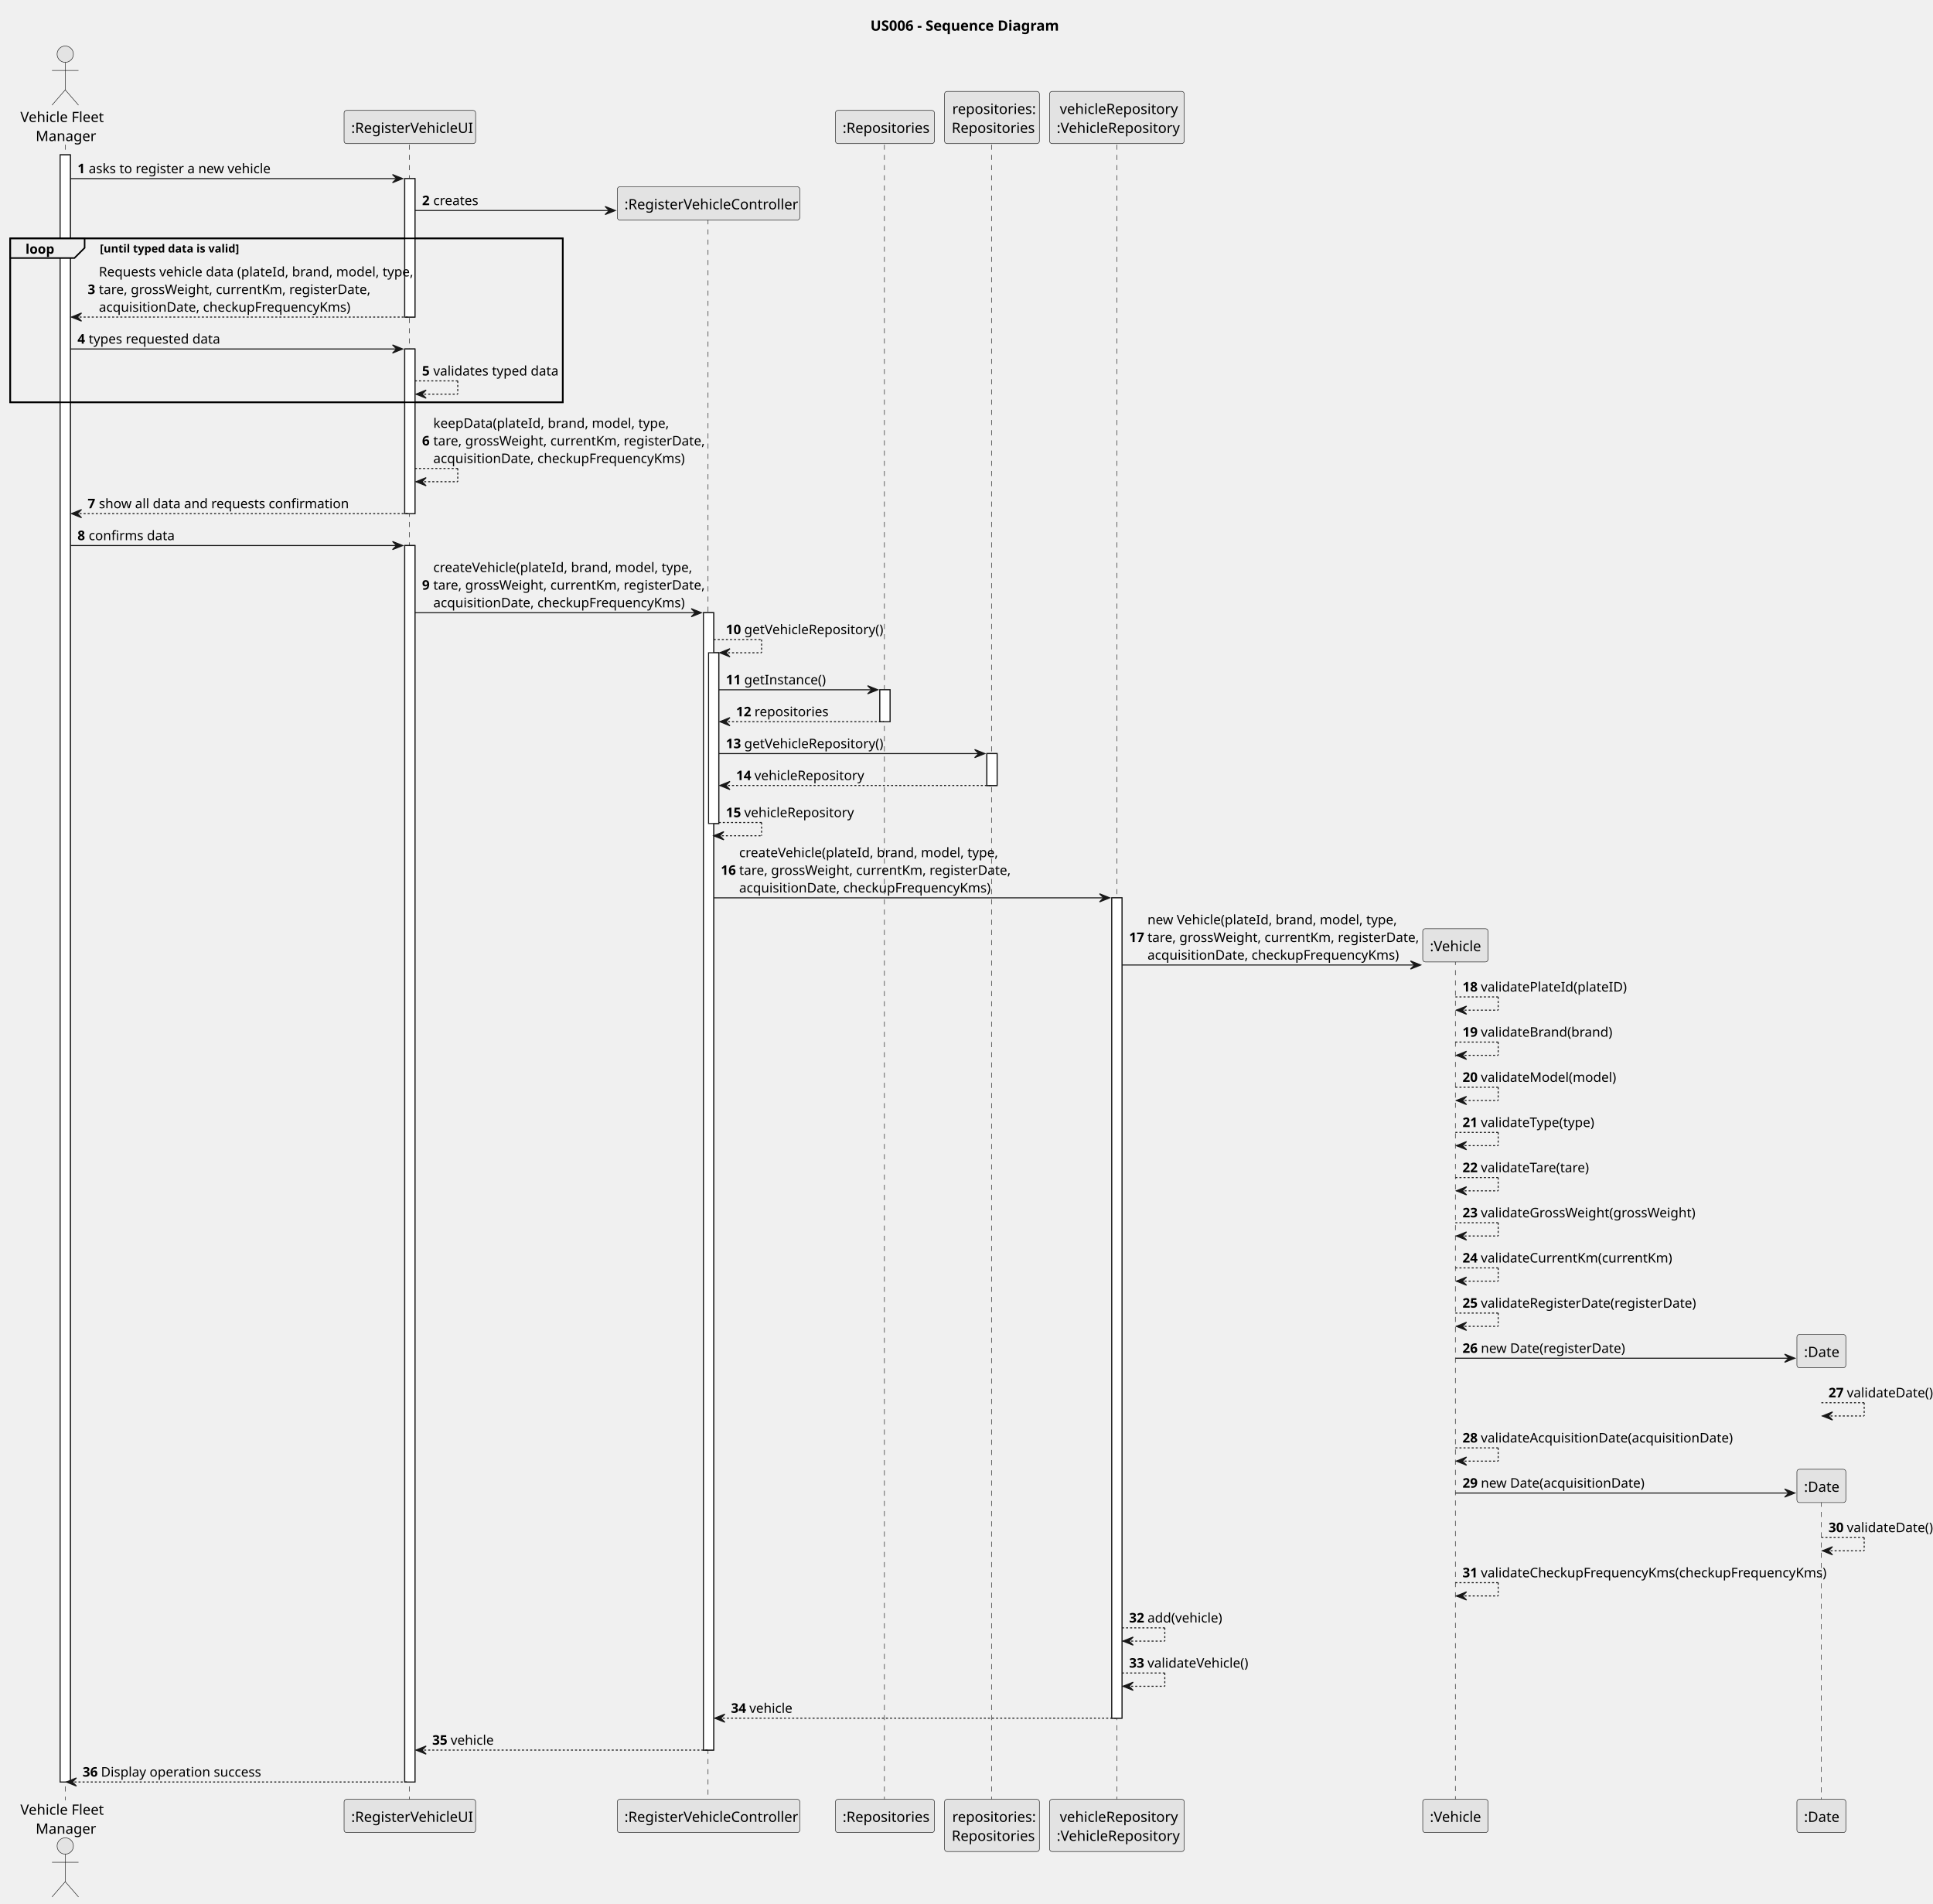
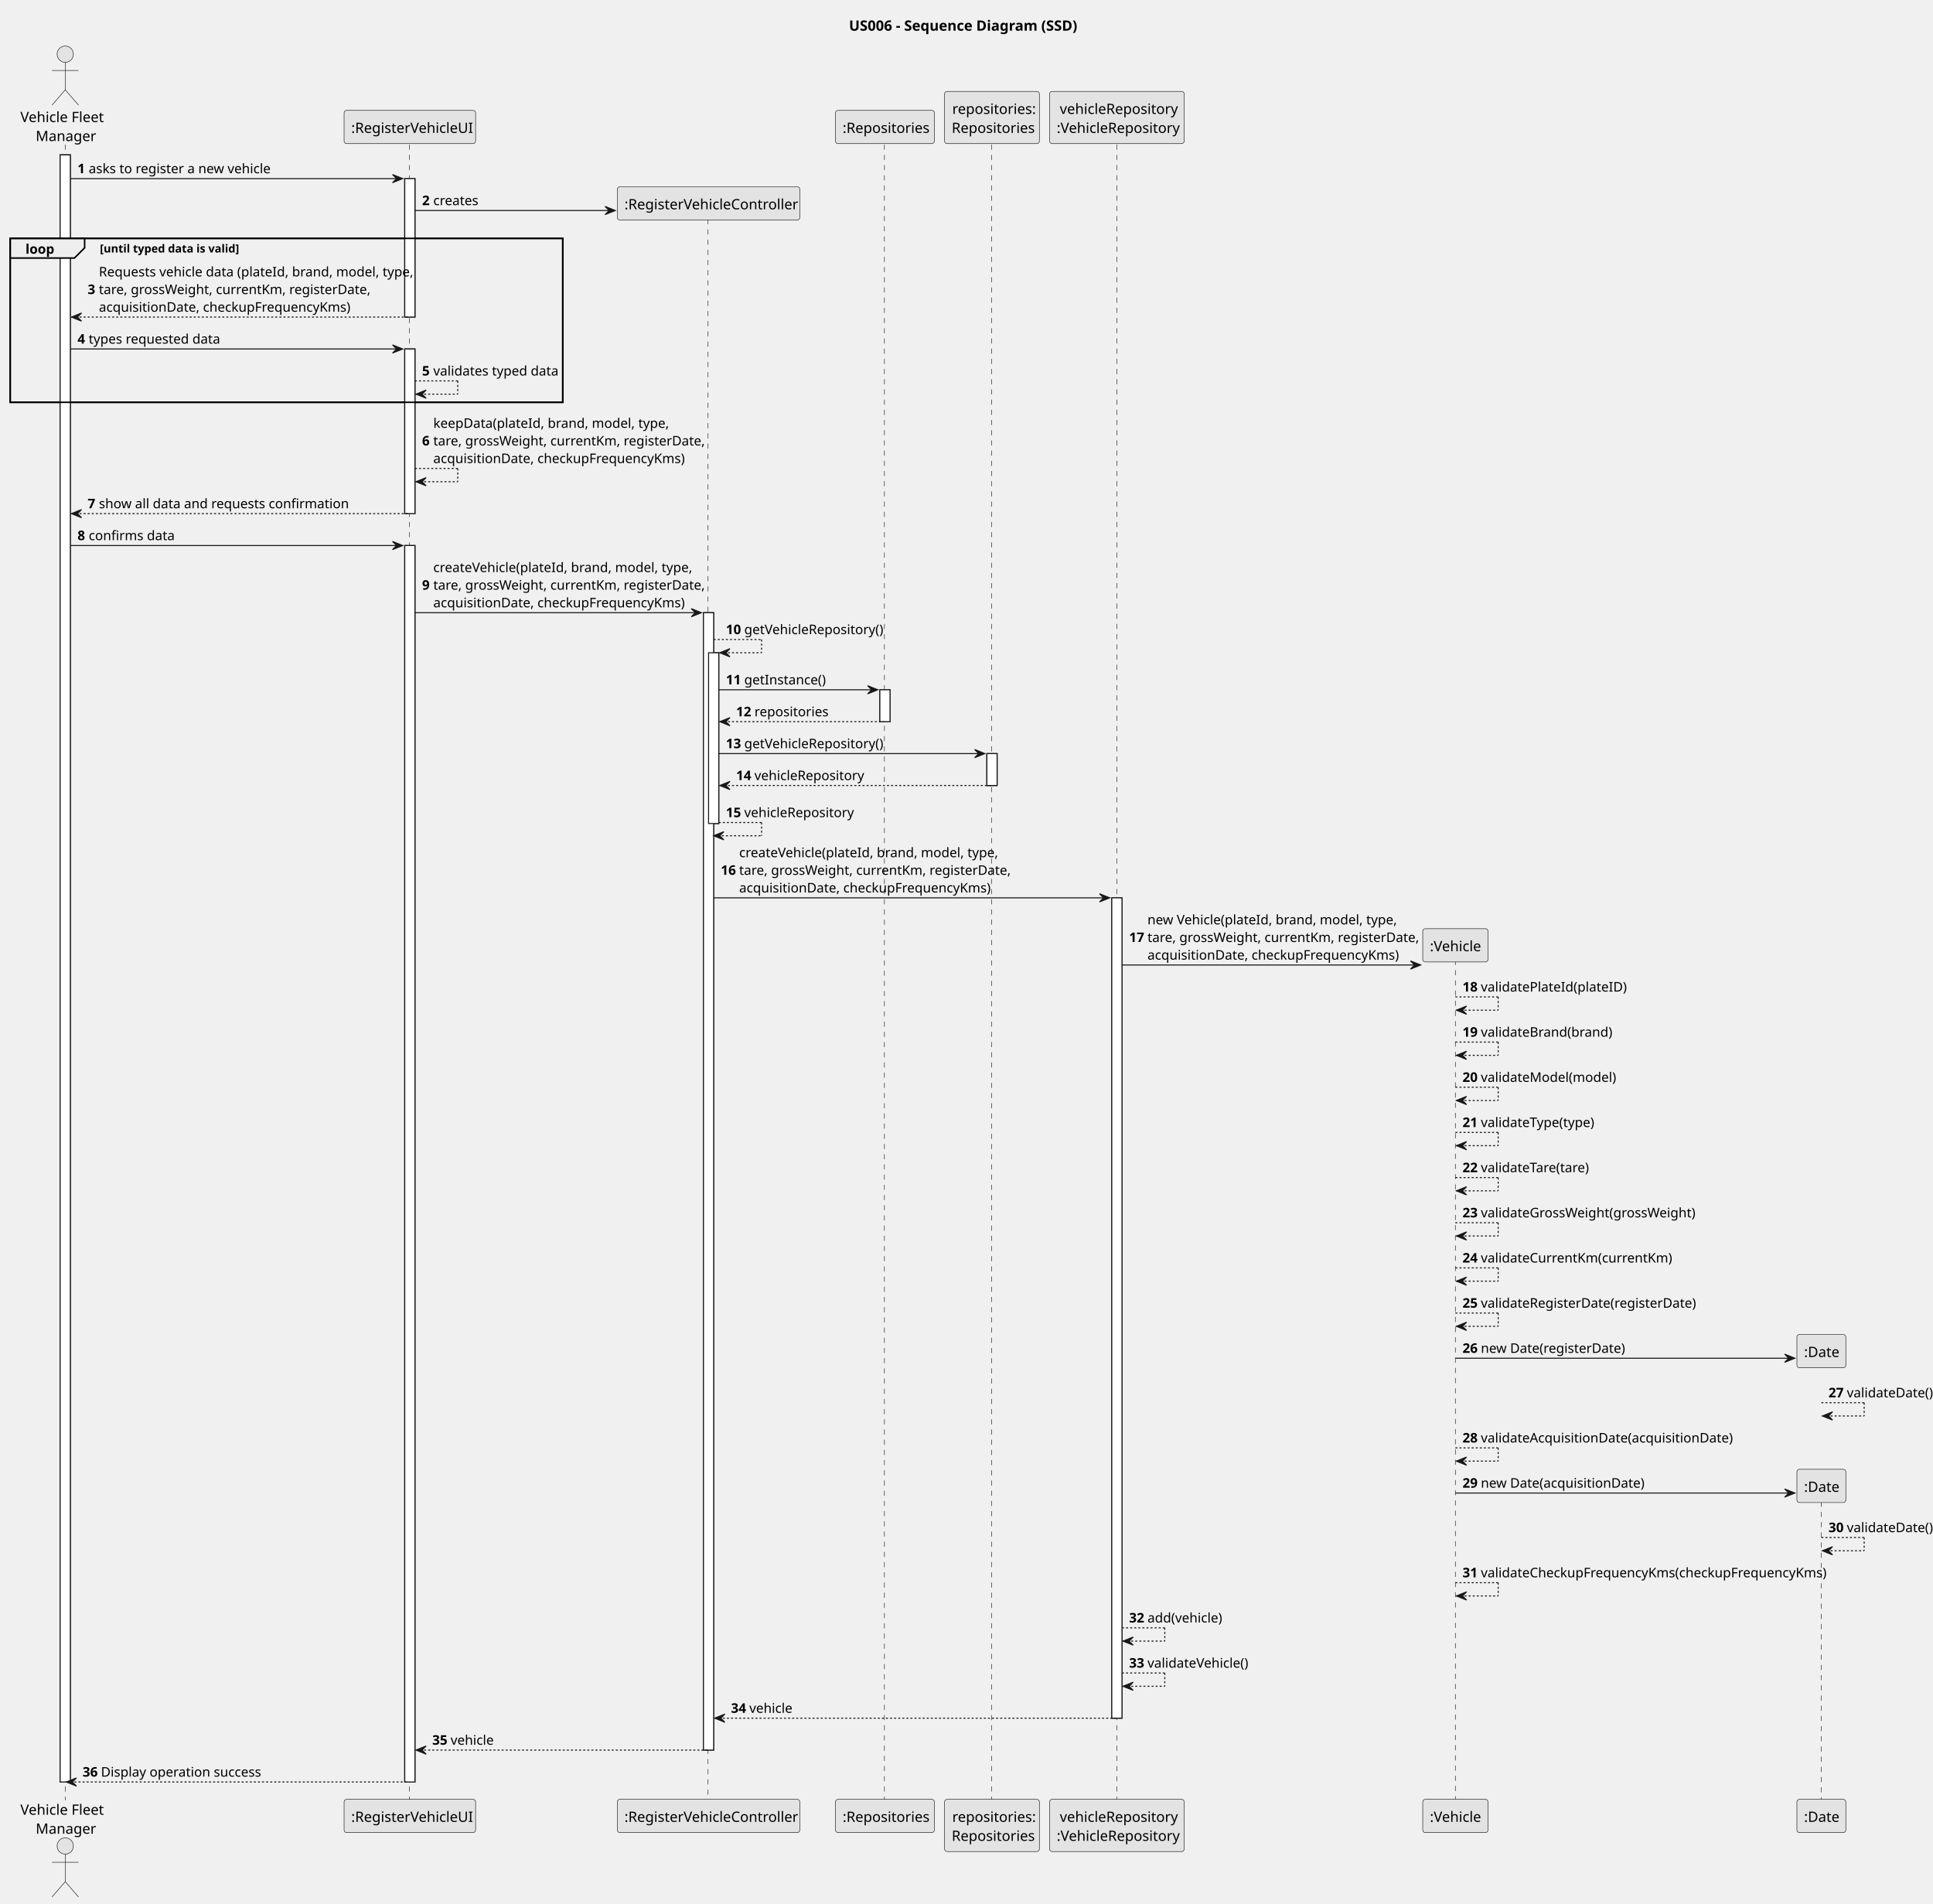
<svg xmlns="http://www.w3.org/2000/svg" contentStyleType="text/css" height="1867px" preserveAspectRatio="none" style="width:1896px;height:1867px;background:#FFFFFF;" version="1.1" viewBox="0 0 1896 1867" width="1896px" zoomAndPan="magnify">
  <defs />
  <g>
-     <text fill="#000000" font-family="sans-serif" font-size="14" font-weight="bold" lengthAdjust="spacing" textLength="188" x="853.75" y="30.107">US006 - Sequence Diagram</text>
+     <text fill="#000000" font-family="sans-serif" font-size="14" font-weight="bold" lengthAdjust="spacing" textLength="230" x="832.75" y="30.107">US006 - Sequence Diagram (SSD)</text>
    <rect fill="#FFFFFF" height="1595.668" style="stroke:#181818;stroke-width:1.0;" width="10" x="59" y="151.863" />
    <rect fill="#FFFFFF" height="135.785" style="stroke:#181818;stroke-width:1.0;" width="10" x="397" y="175.154" />
    <rect fill="#FFFFFF" height="161.455" style="stroke:#181818;stroke-width:1.0;" width="10" x="397" y="342.231" />
    <rect fill="#FFFFFF" height="1212.555" style="stroke:#181818;stroke-width:1.0;" width="10" x="397" y="534.977" />
    <rect fill="#FFFFFF" height="1115.391" style="stroke:#181818;stroke-width:1.0;" width="10" x="690" y="600.85" />
    <rect fill="#FFFFFF" height="167.455" style="stroke:#181818;stroke-width:1.0;" width="10" x="695" y="640.141" />
    <rect fill="#FFFFFF" height="31.291" style="stroke:#181818;stroke-width:1.0;" width="10" x="863" y="676.432" />
    <rect fill="#FFFFFF" height="31.291" style="stroke:#181818;stroke-width:1.0;" width="10" x="968" y="739.014" />
    <rect fill="#FFFFFF" height="804.481" style="stroke:#181818;stroke-width:1.0;" width="10" x="1090.5" y="880.469" />
    <rect fill="none" height="160.746" style="stroke:#000000;stroke-width:1.5;" width="542" x="10" y="233.775" />
    <line style="stroke:#181818;stroke-width:0.5;stroke-dasharray:5.0,5.0;" x1="64" x2="64" y1="141.863" y2="1765.531" />
    <line style="stroke:#181818;stroke-width:0.5;stroke-dasharray:5.0,5.0;" x1="401.5" x2="401.5" y1="141.863" y2="1765.531" />
    <line style="stroke:#181818;stroke-width:0.5;stroke-dasharray:5.0,5.0;" x1="694.5" x2="694.5" y1="214.965" y2="1765.531" />
    <line style="stroke:#181818;stroke-width:0.5;stroke-dasharray:5.0,5.0;" x1="867.5" x2="867.5" y1="141.863" y2="1765.531" />
    <line style="stroke:#181818;stroke-width:0.5;stroke-dasharray:5.0,5.0;" x1="972.5" x2="972.5" y1="141.863" y2="1765.531" />
    <line style="stroke:#181818;stroke-width:0.5;stroke-dasharray:5.0,5.0;" x1="1095.5" x2="1095.5" y1="141.863" y2="1765.531" />
    <line style="stroke:#181818;stroke-width:0.5;stroke-dasharray:5.0,5.0;" x1="1427.5" x2="1427.5" y1="931.405" y2="1765.531" />
    <line style="stroke:#181818;stroke-width:0.5;stroke-dasharray:5.0,5.0;" x1="1786.5" x2="1786.5" y1="1472.684" y2="1765.531" />
    <text fill="#000000" font-family="sans-serif" font-size="14" lengthAdjust="spacing" textLength="82" x="20" y="119.728">Vehicle Fleet</text>
    <text fill="#000000" font-family="sans-serif" font-size="14" lengthAdjust="spacing" textLength="56" x="35" y="138.35">Manager</text>
    <ellipse cx="64" cy="53.121" fill="#E3E3E3" rx="8" ry="8" style="stroke:#181818;stroke-width:0.5;" />
    <path d="M64,61.121 L64,88.121 M51,69.121 L77,69.121 M64,88.121 L51,103.121 M64,88.121 L77,103.121 " fill="none" style="stroke:#181818;stroke-width:0.5;" />
    <text fill="#000000" font-family="sans-serif" font-size="14" lengthAdjust="spacing" textLength="82" x="20" y="1779.639">Vehicle Fleet</text>
    <text fill="#000000" font-family="sans-serif" font-size="14" lengthAdjust="spacing" textLength="56" x="35" y="1798.26">Manager</text>
    <ellipse cx="64" cy="1810.273" fill="#E3E3E3" rx="8" ry="8" style="stroke:#181818;stroke-width:0.5;" />
    <path d="M64,1818.273 L64,1845.273 M51,1826.273 L77,1826.273 M64,1845.273 L51,1860.273 M64,1845.273 L77,1860.273 " fill="none" style="stroke:#181818;stroke-width:0.5;" />
    <rect fill="#E3E3E3" height="32.621" rx="2.5" ry="2.5" style="stroke:#181818;stroke-width:0.5;" width="129" x="337.5" y="108.242" />
    <text fill="#000000" font-family="sans-serif" font-size="14" lengthAdjust="spacing" textLength="115" x="344.5" y="130.35">:RegisterVehicleUI</text>
    <rect fill="#E3E3E3" height="32.621" rx="2.5" ry="2.5" style="stroke:#181818;stroke-width:0.5;" width="129" x="337.5" y="1764.531" />
    <text fill="#000000" font-family="sans-serif" font-size="14" lengthAdjust="spacing" textLength="115" x="344.5" y="1786.639">:RegisterVehicleUI</text>
    <rect fill="#E3E3E3" height="32.621" rx="2.5" ry="2.5" style="stroke:#181818;stroke-width:0.5;" width="179" x="605.5" y="1764.531" />
    <text fill="#000000" font-family="sans-serif" font-size="14" lengthAdjust="spacing" textLength="165" x="612.5" y="1786.639">:RegisterVehicleController</text>
    <rect fill="#E3E3E3" height="32.621" rx="2.5" ry="2.5" style="stroke:#181818;stroke-width:0.5;" width="97" x="819.5" y="108.242" />
    <text fill="#000000" font-family="sans-serif" font-size="14" lengthAdjust="spacing" textLength="83" x="826.5" y="130.35">:Repositories</text>
    <rect fill="#E3E3E3" height="32.621" rx="2.5" ry="2.5" style="stroke:#181818;stroke-width:0.5;" width="97" x="819.5" y="1764.531" />
    <text fill="#000000" font-family="sans-serif" font-size="14" lengthAdjust="spacing" textLength="83" x="826.5" y="1786.639">:Repositories</text>
    <rect fill="#E3E3E3" height="51.242" rx="2.5" ry="2.5" style="stroke:#181818;stroke-width:0.5;" width="93" x="926.5" y="89.621" />
    <text fill="#000000" font-family="sans-serif" font-size="14" lengthAdjust="spacing" textLength="78" x="934" y="111.728">repositories:</text>
    <text fill="#000000" font-family="sans-serif" font-size="14" lengthAdjust="spacing" textLength="79" x="933.5" y="130.35">Repositories</text>
    <rect fill="#E3E3E3" height="51.242" rx="2.5" ry="2.5" style="stroke:#181818;stroke-width:0.5;" width="93" x="926.5" y="1764.531" />
    <text fill="#000000" font-family="sans-serif" font-size="14" lengthAdjust="spacing" textLength="78" x="934" y="1786.639">repositories:</text>
    <text fill="#000000" font-family="sans-serif" font-size="14" lengthAdjust="spacing" textLength="79" x="933.5" y="1805.26">Repositories</text>
    <rect fill="#E3E3E3" height="51.242" rx="2.5" ry="2.5" style="stroke:#181818;stroke-width:0.5;" width="132" x="1029.5" y="89.621" />
    <text fill="#000000" font-family="sans-serif" font-size="14" lengthAdjust="spacing" textLength="112" x="1039.5" y="111.728">vehicleRepository</text>
    <text fill="#000000" font-family="sans-serif" font-size="14" lengthAdjust="spacing" textLength="118" x="1036.5" y="130.35">:VehicleRepository</text>
    <rect fill="#E3E3E3" height="51.242" rx="2.5" ry="2.5" style="stroke:#181818;stroke-width:0.5;" width="132" x="1029.5" y="1764.531" />
    <text fill="#000000" font-family="sans-serif" font-size="14" lengthAdjust="spacing" textLength="112" x="1039.5" y="1786.639">vehicleRepository</text>
    <text fill="#000000" font-family="sans-serif" font-size="14" lengthAdjust="spacing" textLength="118" x="1036.5" y="1805.26">:VehicleRepository</text>
    <rect fill="#E3E3E3" height="32.621" rx="2.5" ry="2.5" style="stroke:#181818;stroke-width:0.5;" width="64" x="1395.5" y="1764.531" />
    <text fill="#000000" font-family="sans-serif" font-size="14" lengthAdjust="spacing" textLength="50" x="1402.5" y="1786.639">:Vehicle</text>
    <rect fill="#E3E3E3" height="32.621" rx="2.5" ry="2.5" style="stroke:#181818;stroke-width:0.5;" width="48" x="1762.5" y="1764.531" />
    <text fill="#000000" font-family="sans-serif" font-size="14" lengthAdjust="spacing" textLength="34" x="1769.5" y="1786.639">:Date</text>
    <rect fill="#FFFFFF" height="1595.668" style="stroke:#181818;stroke-width:1.0;" width="10" x="59" y="151.863" />
    <rect fill="#FFFFFF" height="135.785" style="stroke:#181818;stroke-width:1.0;" width="10" x="397" y="175.154" />
    <rect fill="#FFFFFF" height="161.455" style="stroke:#181818;stroke-width:1.0;" width="10" x="397" y="342.231" />
    <rect fill="#FFFFFF" height="1212.555" style="stroke:#181818;stroke-width:1.0;" width="10" x="397" y="534.977" />
    <rect fill="#FFFFFF" height="1115.391" style="stroke:#181818;stroke-width:1.0;" width="10" x="690" y="600.85" />
    <rect fill="#FFFFFF" height="167.455" style="stroke:#181818;stroke-width:1.0;" width="10" x="695" y="640.141" />
    <rect fill="#FFFFFF" height="31.291" style="stroke:#181818;stroke-width:1.0;" width="10" x="863" y="676.432" />
    <rect fill="#FFFFFF" height="31.291" style="stroke:#181818;stroke-width:1.0;" width="10" x="968" y="739.014" />
    <rect fill="#FFFFFF" height="804.481" style="stroke:#181818;stroke-width:1.0;" width="10" x="1090.5" y="880.469" />
    <polygon fill="#181818" points="385,171.154,395,175.154,385,179.154,389,175.154" style="stroke:#181818;stroke-width:1.0;" />
    <line style="stroke:#181818;stroke-width:1.0;" x1="69" x2="391" y1="175.154" y2="175.154" />
    <text fill="#000000" font-family="sans-serif" font-size="13" font-weight="bold" lengthAdjust="spacing" textLength="7" x="76" y="169.892">1</text>
    <text fill="#000000" font-family="sans-serif" font-size="13" lengthAdjust="spacing" textLength="171" x="87" y="169.892">asks to register a new vehicle</text>
    <polygon fill="#181818" points="593.5,202.445,603.5,206.445,593.5,210.445,597.5,206.445" style="stroke:#181818;stroke-width:1.0;" />
    <line style="stroke:#181818;stroke-width:1.0;" x1="407" x2="599.5" y1="206.445" y2="206.445" />
    <text fill="#000000" font-family="sans-serif" font-size="13" font-weight="bold" lengthAdjust="spacing" textLength="7" x="414" y="201.183">2</text>
    <text fill="#000000" font-family="sans-serif" font-size="13" lengthAdjust="spacing" textLength="43" x="425" y="201.183">creates</text>
    <rect fill="#E3E3E3" height="32.621" rx="2.5" ry="2.5" style="stroke:#181818;stroke-width:0.5;" width="179" x="605.5" y="183.154" />
    <text fill="#000000" font-family="sans-serif" font-size="14" lengthAdjust="spacing" textLength="165" x="612.5" y="205.262">:RegisterVehicleController</text>
    <path d="M10,233.775 L83,233.775 L83,243.066 L73,253.066 L10,253.066 L10,233.775 " fill="#EEEEEE" style="stroke:#000000;stroke-width:1.5;" />
    <rect fill="none" height="160.746" style="stroke:#000000;stroke-width:1.5;" width="542" x="10" y="233.775" />
    <text fill="#000000" font-family="sans-serif" font-size="13" font-weight="bold" lengthAdjust="spacing" textLength="28" x="25" y="248.804">loop</text>
    <text fill="#000000" font-family="sans-serif" font-size="11" font-weight="bold" lengthAdjust="spacing" textLength="133" x="98" y="247.645">[until typed data is valid]</text>
    <polygon fill="#181818" points="80,306.94,70,310.94,80,314.94,76,310.94" style="stroke:#181818;stroke-width:1.0;" />
    <line style="stroke:#181818;stroke-width:1.0;stroke-dasharray:2.0,2.0;" x1="74" x2="401" y1="310.94" y2="310.94" />
    <text fill="#000000" font-family="sans-serif" font-size="13" font-weight="bold" lengthAdjust="spacing" textLength="7" x="86" y="288.386">3</text>
    <text fill="#000000" font-family="sans-serif" font-size="13" lengthAdjust="spacing" textLength="293" x="97" y="271.095">Requests vehicle data (plateId, brand, model, type,</text>
    <text fill="#000000" font-family="sans-serif" font-size="13" lengthAdjust="spacing" textLength="253" x="97" y="288.386">tare, grossWeight, currentKm, registerDate,</text>
    <text fill="#000000" font-family="sans-serif" font-size="13" lengthAdjust="spacing" textLength="238" x="97" y="305.677">acquisitionDate, checkupFrequencyKms)</text>
    <polygon fill="#181818" points="385,338.231,395,342.231,385,346.231,389,342.231" style="stroke:#181818;stroke-width:1.0;" />
    <line style="stroke:#181818;stroke-width:1.0;" x1="69" x2="391" y1="342.231" y2="342.231" />
    <text fill="#000000" font-family="sans-serif" font-size="13" font-weight="bold" lengthAdjust="spacing" textLength="7" x="76" y="336.968">4</text>
    <text fill="#000000" font-family="sans-serif" font-size="13" lengthAdjust="spacing" textLength="122" x="87" y="336.968">types requested data</text>
    <line style="stroke:#181818;stroke-width:1.0;stroke-dasharray:2.0,2.0;" x1="407" x2="449" y1="373.522" y2="373.522" />
    <line style="stroke:#181818;stroke-width:1.0;stroke-dasharray:2.0,2.0;" x1="449" x2="449" y1="373.522" y2="386.522" />
    <line style="stroke:#181818;stroke-width:1.0;stroke-dasharray:2.0,2.0;" x1="408" x2="449" y1="386.522" y2="386.522" />
    <polygon fill="#181818" points="418,382.522,408,386.522,418,390.522,414,386.522" style="stroke:#181818;stroke-width:1.0;" />
    <text fill="#000000" font-family="sans-serif" font-size="13" font-weight="bold" lengthAdjust="spacing" textLength="7" x="414" y="368.259">5</text>
    <text fill="#000000" font-family="sans-serif" font-size="13" lengthAdjust="spacing" textLength="115" x="425" y="368.259">validates typed data</text>
    <line style="stroke:#181818;stroke-width:1.0;stroke-dasharray:2.0,2.0;" x1="407" x2="449" y1="459.394" y2="459.394" />
    <line style="stroke:#181818;stroke-width:1.0;stroke-dasharray:2.0,2.0;" x1="449" x2="449" y1="459.394" y2="472.394" />
    <line style="stroke:#181818;stroke-width:1.0;stroke-dasharray:2.0,2.0;" x1="408" x2="449" y1="472.394" y2="472.394" />
    <polygon fill="#181818" points="418,468.394,408,472.394,418,476.394,414,472.394" style="stroke:#181818;stroke-width:1.0;" />
    <text fill="#000000" font-family="sans-serif" font-size="13" font-weight="bold" lengthAdjust="spacing" textLength="7" x="414" y="436.841">6</text>
    <text fill="#000000" font-family="sans-serif" font-size="13" lengthAdjust="spacing" textLength="217" x="425" y="419.55">keepData(plateId, brand, model, type,</text>
    <text fill="#000000" font-family="sans-serif" font-size="13" lengthAdjust="spacing" textLength="253" x="425" y="436.841">tare, grossWeight, currentKm, registerDate,</text>
    <text fill="#000000" font-family="sans-serif" font-size="13" lengthAdjust="spacing" textLength="238" x="425" y="454.132">acquisitionDate, checkupFrequencyKms)</text>
    <polygon fill="#181818" points="80,499.685,70,503.685,80,507.685,76,503.685" style="stroke:#181818;stroke-width:1.0;" />
    <line style="stroke:#181818;stroke-width:1.0;stroke-dasharray:2.0,2.0;" x1="74" x2="401" y1="503.685" y2="503.685" />
    <text fill="#000000" font-family="sans-serif" font-size="13" font-weight="bold" lengthAdjust="spacing" textLength="7" x="86" y="498.423">7</text>
    <text fill="#000000" font-family="sans-serif" font-size="13" lengthAdjust="spacing" textLength="229" x="97" y="498.423">show all data and requests confirmation</text>
    <polygon fill="#181818" points="385,530.977,395,534.977,385,538.977,389,534.977" style="stroke:#181818;stroke-width:1.0;" />
    <line style="stroke:#181818;stroke-width:1.0;" x1="69" x2="391" y1="534.977" y2="534.977" />
    <text fill="#000000" font-family="sans-serif" font-size="13" font-weight="bold" lengthAdjust="spacing" textLength="7" x="76" y="529.714">8</text>
    <text fill="#000000" font-family="sans-serif" font-size="13" lengthAdjust="spacing" textLength="78" x="87" y="529.714">confirms data</text>
    <polygon fill="#181818" points="678,596.85,688,600.85,678,604.85,682,600.85" style="stroke:#181818;stroke-width:1.0;" />
    <line style="stroke:#181818;stroke-width:1.0;" x1="407" x2="684" y1="600.85" y2="600.85" />
    <text fill="#000000" font-family="sans-serif" font-size="13" font-weight="bold" lengthAdjust="spacing" textLength="7" x="414" y="578.296">9</text>
    <text fill="#000000" font-family="sans-serif" font-size="13" lengthAdjust="spacing" textLength="241" x="425" y="561.005">createVehicle(plateId, brand, model, type,</text>
    <text fill="#000000" font-family="sans-serif" font-size="13" lengthAdjust="spacing" textLength="253" x="425" y="578.296">tare, grossWeight, currentKm, registerDate,</text>
    <text fill="#000000" font-family="sans-serif" font-size="13" lengthAdjust="spacing" textLength="238" x="425" y="595.587">acquisitionDate, checkupFrequencyKms)</text>
    <line style="stroke:#181818;stroke-width:1.0;stroke-dasharray:2.0,2.0;" x1="700" x2="747" y1="627.141" y2="627.141" />
    <line style="stroke:#181818;stroke-width:1.0;stroke-dasharray:2.0,2.0;" x1="747" x2="747" y1="627.141" y2="640.141" />
    <line style="stroke:#181818;stroke-width:1.0;stroke-dasharray:2.0,2.0;" x1="706" x2="747" y1="640.141" y2="640.141" />
    <polygon fill="#181818" points="716,636.141,706,640.141,716,644.141,712,640.141" style="stroke:#181818;stroke-width:1.0;" />
    <text fill="#000000" font-family="sans-serif" font-size="13" font-weight="bold" lengthAdjust="spacing" textLength="14" x="712" y="621.878">10</text>
    <text fill="#000000" font-family="sans-serif" font-size="13" lengthAdjust="spacing" textLength="131" x="730" y="621.878">getVehicleRepository()</text>
    <polygon fill="#181818" points="851,672.432,861,676.432,851,680.432,855,676.432" style="stroke:#181818;stroke-width:1.0;" />
    <line style="stroke:#181818;stroke-width:1.0;" x1="705" x2="857" y1="676.432" y2="676.432" />
    <text fill="#000000" font-family="sans-serif" font-size="13" font-weight="bold" lengthAdjust="spacing" textLength="14" x="712" y="671.169">11</text>
    <text fill="#000000" font-family="sans-serif" font-size="13" lengthAdjust="spacing" textLength="75" x="730" y="671.169">getInstance()</text>
    <polygon fill="#181818" points="716,703.723,706,707.723,716,711.723,712,707.723" style="stroke:#181818;stroke-width:1.0;" />
    <line style="stroke:#181818;stroke-width:1.0;stroke-dasharray:2.0,2.0;" x1="710" x2="867" y1="707.723" y2="707.723" />
    <text fill="#000000" font-family="sans-serif" font-size="13" font-weight="bold" lengthAdjust="spacing" textLength="14" x="722" y="702.46">12</text>
    <text fill="#000000" font-family="sans-serif" font-size="13" lengthAdjust="spacing" textLength="67" x="740" y="702.46">repositories</text>
    <polygon fill="#181818" points="956,735.014,966,739.014,956,743.014,960,739.014" style="stroke:#181818;stroke-width:1.0;" />
    <line style="stroke:#181818;stroke-width:1.0;" x1="705" x2="962" y1="739.014" y2="739.014" />
    <text fill="#000000" font-family="sans-serif" font-size="13" font-weight="bold" lengthAdjust="spacing" textLength="14" x="712" y="733.751">13</text>
    <text fill="#000000" font-family="sans-serif" font-size="13" lengthAdjust="spacing" textLength="131" x="730" y="733.751">getVehicleRepository()</text>
    <polygon fill="#181818" points="716,766.305,706,770.305,716,774.305,712,770.305" style="stroke:#181818;stroke-width:1.0;" />
    <line style="stroke:#181818;stroke-width:1.0;stroke-dasharray:2.0,2.0;" x1="710" x2="972" y1="770.305" y2="770.305" />
    <text fill="#000000" font-family="sans-serif" font-size="13" font-weight="bold" lengthAdjust="spacing" textLength="14" x="722" y="765.042">14</text>
    <text fill="#000000" font-family="sans-serif" font-size="13" lengthAdjust="spacing" textLength="101" x="740" y="765.042">vehicleRepository</text>
    <line style="stroke:#181818;stroke-width:1.0;stroke-dasharray:2.0,2.0;" x1="705" x2="747" y1="806.596" y2="806.596" />
    <line style="stroke:#181818;stroke-width:1.0;stroke-dasharray:2.0,2.0;" x1="747" x2="747" y1="806.596" y2="819.596" />
    <line style="stroke:#181818;stroke-width:1.0;stroke-dasharray:2.0,2.0;" x1="700" x2="747" y1="819.596" y2="819.596" />
    <polygon fill="#181818" points="710,815.596,700,819.596,710,823.596,706,819.596" style="stroke:#181818;stroke-width:1.0;" />
    <text fill="#000000" font-family="sans-serif" font-size="13" font-weight="bold" lengthAdjust="spacing" textLength="14" x="712" y="801.333">15</text>
    <text fill="#000000" font-family="sans-serif" font-size="13" lengthAdjust="spacing" textLength="101" x="730" y="801.333">vehicleRepository</text>
    <polygon fill="#181818" points="1078.5,876.469,1088.5,880.469,1078.5,884.469,1082.5,880.469" style="stroke:#181818;stroke-width:1.0;" />
    <line style="stroke:#181818;stroke-width:1.0;" x1="700" x2="1084.5" y1="880.469" y2="880.469" />
    <text fill="#000000" font-family="sans-serif" font-size="13" font-weight="bold" lengthAdjust="spacing" textLength="14" x="707" y="857.915">16</text>
    <text fill="#000000" font-family="sans-serif" font-size="13" lengthAdjust="spacing" textLength="241" x="725" y="840.624">createVehicle(plateId, brand, model, type,</text>
    <text fill="#000000" font-family="sans-serif" font-size="13" lengthAdjust="spacing" textLength="253" x="725" y="857.915">tare, grossWeight, currentKm, registerDate,</text>
    <text fill="#000000" font-family="sans-serif" font-size="13" lengthAdjust="spacing" textLength="238" x="725" y="875.206">acquisitionDate, checkupFrequencyKms)</text>
    <polygon fill="#181818" points="1383.5,942.342,1393.5,946.342,1383.5,950.342,1387.5,946.342" style="stroke:#181818;stroke-width:1.0;" />
    <line style="stroke:#181818;stroke-width:1.0;" x1="1100.5" x2="1389.5" y1="946.342" y2="946.342" />
    <text fill="#000000" font-family="sans-serif" font-size="13" font-weight="bold" lengthAdjust="spacing" textLength="14" x="1107.5" y="923.788">17</text>
    <text fill="#000000" font-family="sans-serif" font-size="13" lengthAdjust="spacing" textLength="232" x="1125.5" y="906.497">new Vehicle(plateId, brand, model, type,</text>
    <text fill="#000000" font-family="sans-serif" font-size="13" lengthAdjust="spacing" textLength="253" x="1125.5" y="923.788">tare, grossWeight, currentKm, registerDate,</text>
    <text fill="#000000" font-family="sans-serif" font-size="13" lengthAdjust="spacing" textLength="238" x="1125.5" y="941.079">acquisitionDate, checkupFrequencyKms)</text>
    <rect fill="#E3E3E3" height="32.621" rx="2.5" ry="2.5" style="stroke:#181818;stroke-width:0.5;" width="64" x="1395.5" y="910.721" />
    <text fill="#000000" font-family="sans-serif" font-size="14" lengthAdjust="spacing" textLength="50" x="1402.5" y="932.828">:Vehicle</text>
    <line style="stroke:#181818;stroke-width:1.0;stroke-dasharray:2.0,2.0;" x1="1427.5" x2="1469.5" y1="977.633" y2="977.633" />
    <line style="stroke:#181818;stroke-width:1.0;stroke-dasharray:2.0,2.0;" x1="1469.5" x2="1469.5" y1="977.633" y2="990.633" />
    <line style="stroke:#181818;stroke-width:1.0;stroke-dasharray:2.0,2.0;" x1="1428.5" x2="1469.5" y1="990.633" y2="990.633" />
    <polygon fill="#181818" points="1438.5,986.633,1428.5,990.633,1438.5,994.633,1434.5,990.633" style="stroke:#181818;stroke-width:1.0;" />
    <text fill="#000000" font-family="sans-serif" font-size="13" font-weight="bold" lengthAdjust="spacing" textLength="14" x="1434.5" y="972.37">18</text>
    <text fill="#000000" font-family="sans-serif" font-size="13" lengthAdjust="spacing" textLength="131" x="1452.5" y="972.37">validatePlateId(plateID)</text>
    <line style="stroke:#181818;stroke-width:1.0;stroke-dasharray:2.0,2.0;" x1="1427.5" x2="1469.5" y1="1021.924" y2="1021.924" />
    <line style="stroke:#181818;stroke-width:1.0;stroke-dasharray:2.0,2.0;" x1="1469.5" x2="1469.5" y1="1021.924" y2="1034.924" />
    <line style="stroke:#181818;stroke-width:1.0;stroke-dasharray:2.0,2.0;" x1="1428.5" x2="1469.5" y1="1034.924" y2="1034.924" />
    <polygon fill="#181818" points="1438.5,1030.924,1428.5,1034.924,1438.5,1038.924,1434.5,1034.924" style="stroke:#181818;stroke-width:1.0;" />
    <text fill="#000000" font-family="sans-serif" font-size="13" font-weight="bold" lengthAdjust="spacing" textLength="14" x="1434.5" y="1016.661">19</text>
    <text fill="#000000" font-family="sans-serif" font-size="13" lengthAdjust="spacing" textLength="117" x="1452.5" y="1016.661">validateBrand(brand)</text>
    <line style="stroke:#181818;stroke-width:1.0;stroke-dasharray:2.0,2.0;" x1="1427.5" x2="1469.5" y1="1066.215" y2="1066.215" />
    <line style="stroke:#181818;stroke-width:1.0;stroke-dasharray:2.0,2.0;" x1="1469.5" x2="1469.5" y1="1066.215" y2="1079.215" />
    <line style="stroke:#181818;stroke-width:1.0;stroke-dasharray:2.0,2.0;" x1="1428.5" x2="1469.5" y1="1079.215" y2="1079.215" />
    <polygon fill="#181818" points="1438.5,1075.215,1428.5,1079.215,1438.5,1083.215,1434.5,1079.215" style="stroke:#181818;stroke-width:1.0;" />
    <text fill="#000000" font-family="sans-serif" font-size="13" font-weight="bold" lengthAdjust="spacing" textLength="14" x="1434.5" y="1060.952">20</text>
    <text fill="#000000" font-family="sans-serif" font-size="13" lengthAdjust="spacing" textLength="121" x="1452.5" y="1060.952">validateModel(model)</text>
    <line style="stroke:#181818;stroke-width:1.0;stroke-dasharray:2.0,2.0;" x1="1427.5" x2="1469.5" y1="1110.506" y2="1110.506" />
    <line style="stroke:#181818;stroke-width:1.0;stroke-dasharray:2.0,2.0;" x1="1469.5" x2="1469.5" y1="1110.506" y2="1123.506" />
    <line style="stroke:#181818;stroke-width:1.0;stroke-dasharray:2.0,2.0;" x1="1428.5" x2="1469.5" y1="1123.506" y2="1123.506" />
    <polygon fill="#181818" points="1438.5,1119.506,1428.5,1123.506,1438.5,1127.506,1434.5,1123.506" style="stroke:#181818;stroke-width:1.0;" />
    <text fill="#000000" font-family="sans-serif" font-size="13" font-weight="bold" lengthAdjust="spacing" textLength="14" x="1434.5" y="1105.243">21</text>
    <text fill="#000000" font-family="sans-serif" font-size="13" lengthAdjust="spacing" textLength="104" x="1452.5" y="1105.243">validateType(type)</text>
    <line style="stroke:#181818;stroke-width:1.0;stroke-dasharray:2.0,2.0;" x1="1427.5" x2="1469.5" y1="1154.797" y2="1154.797" />
    <line style="stroke:#181818;stroke-width:1.0;stroke-dasharray:2.0,2.0;" x1="1469.5" x2="1469.5" y1="1154.797" y2="1167.797" />
    <line style="stroke:#181818;stroke-width:1.0;stroke-dasharray:2.0,2.0;" x1="1428.5" x2="1469.5" y1="1167.797" y2="1167.797" />
    <polygon fill="#181818" points="1438.5,1163.797,1428.5,1167.797,1438.5,1171.797,1434.5,1167.797" style="stroke:#181818;stroke-width:1.0;" />
    <text fill="#000000" font-family="sans-serif" font-size="13" font-weight="bold" lengthAdjust="spacing" textLength="14" x="1434.5" y="1149.534">22</text>
    <text fill="#000000" font-family="sans-serif" font-size="13" lengthAdjust="spacing" textLength="98" x="1452.5" y="1149.534">validateTare(tare)</text>
    <line style="stroke:#181818;stroke-width:1.0;stroke-dasharray:2.0,2.0;" x1="1427.5" x2="1469.5" y1="1199.088" y2="1199.088" />
    <line style="stroke:#181818;stroke-width:1.0;stroke-dasharray:2.0,2.0;" x1="1469.5" x2="1469.5" y1="1199.088" y2="1212.088" />
    <line style="stroke:#181818;stroke-width:1.0;stroke-dasharray:2.0,2.0;" x1="1428.5" x2="1469.5" y1="1212.088" y2="1212.088" />
    <polygon fill="#181818" points="1438.5,1208.088,1428.5,1212.088,1438.5,1216.088,1434.5,1212.088" style="stroke:#181818;stroke-width:1.0;" />
    <text fill="#000000" font-family="sans-serif" font-size="13" font-weight="bold" lengthAdjust="spacing" textLength="14" x="1434.5" y="1193.825">23</text>
    <text fill="#000000" font-family="sans-serif" font-size="13" lengthAdjust="spacing" textLength="200" x="1452.5" y="1193.825">validateGrossWeight(grossWeight)</text>
    <line style="stroke:#181818;stroke-width:1.0;stroke-dasharray:2.0,2.0;" x1="1427.5" x2="1469.5" y1="1243.379" y2="1243.379" />
    <line style="stroke:#181818;stroke-width:1.0;stroke-dasharray:2.0,2.0;" x1="1469.5" x2="1469.5" y1="1243.379" y2="1256.379" />
    <line style="stroke:#181818;stroke-width:1.0;stroke-dasharray:2.0,2.0;" x1="1428.5" x2="1469.5" y1="1256.379" y2="1256.379" />
    <polygon fill="#181818" points="1438.5,1252.379,1428.5,1256.379,1438.5,1260.379,1434.5,1256.379" style="stroke:#181818;stroke-width:1.0;" />
    <text fill="#000000" font-family="sans-serif" font-size="13" font-weight="bold" lengthAdjust="spacing" textLength="14" x="1434.5" y="1238.116">24</text>
    <text fill="#000000" font-family="sans-serif" font-size="13" lengthAdjust="spacing" textLength="173" x="1452.5" y="1238.116">validateCurrentKm(currentKm)</text>
    <line style="stroke:#181818;stroke-width:1.0;stroke-dasharray:2.0,2.0;" x1="1427.5" x2="1469.5" y1="1287.67" y2="1287.67" />
    <line style="stroke:#181818;stroke-width:1.0;stroke-dasharray:2.0,2.0;" x1="1469.5" x2="1469.5" y1="1287.67" y2="1300.67" />
    <line style="stroke:#181818;stroke-width:1.0;stroke-dasharray:2.0,2.0;" x1="1428.5" x2="1469.5" y1="1300.67" y2="1300.67" />
    <polygon fill="#181818" points="1438.5,1296.67,1428.5,1300.67,1438.5,1304.67,1434.5,1300.67" style="stroke:#181818;stroke-width:1.0;" />
    <text fill="#000000" font-family="sans-serif" font-size="13" font-weight="bold" lengthAdjust="spacing" textLength="14" x="1434.5" y="1282.407">25</text>
    <text fill="#000000" font-family="sans-serif" font-size="13" lengthAdjust="spacing" textLength="196" x="1452.5" y="1282.407">validateRegisterDate(registerDate)</text>
    <polygon fill="#181818" points="1750.5,1327.961,1760.5,1331.961,1750.5,1335.961,1754.5,1331.961" style="stroke:#181818;stroke-width:1.0;" />
    <line style="stroke:#181818;stroke-width:1.0;" x1="1427.5" x2="1756.5" y1="1331.961" y2="1331.961" />
    <text fill="#000000" font-family="sans-serif" font-size="13" font-weight="bold" lengthAdjust="spacing" textLength="14" x="1434.5" y="1326.698">26</text>
    <text fill="#000000" font-family="sans-serif" font-size="13" lengthAdjust="spacing" textLength="132" x="1452.5" y="1326.698">new Date(registerDate)</text>
    <rect fill="#E3E3E3" height="32.621" rx="2.5" ry="2.5" style="stroke:#181818;stroke-width:0.5;" width="48" x="1762.5" y="1308.67" />
    <text fill="#000000" font-family="sans-serif" font-size="14" lengthAdjust="spacing" textLength="34" x="1769.5" y="1330.777">:Date</text>
    <line style="stroke:#181818;stroke-width:1.0;stroke-dasharray:2.0,2.0;" x1="1786.5" x2="1828.5" y1="1375.582" y2="1375.582" />
    <line style="stroke:#181818;stroke-width:1.0;stroke-dasharray:2.0,2.0;" x1="1828.5" x2="1828.5" y1="1375.582" y2="1388.582" />
    <line style="stroke:#181818;stroke-width:1.0;stroke-dasharray:2.0,2.0;" x1="1787.5" x2="1828.5" y1="1388.582" y2="1388.582" />
    <polygon fill="#181818" points="1797.5,1384.582,1787.5,1388.582,1797.5,1392.582,1793.5,1388.582" style="stroke:#181818;stroke-width:1.0;" />
    <text fill="#000000" font-family="sans-serif" font-size="13" font-weight="bold" lengthAdjust="spacing" textLength="14" x="1793.5" y="1370.319">27</text>
    <text fill="#000000" font-family="sans-serif" font-size="13" lengthAdjust="spacing" textLength="78" x="1811.5" y="1370.319">validateDate()</text>
    <line style="stroke:#181818;stroke-width:1.0;stroke-dasharray:2.0,2.0;" x1="1427.5" x2="1469.5" y1="1419.873" y2="1419.873" />
    <line style="stroke:#181818;stroke-width:1.0;stroke-dasharray:2.0,2.0;" x1="1469.5" x2="1469.5" y1="1419.873" y2="1432.873" />
    <line style="stroke:#181818;stroke-width:1.0;stroke-dasharray:2.0,2.0;" x1="1428.5" x2="1469.5" y1="1432.873" y2="1432.873" />
    <polygon fill="#181818" points="1438.5,1428.873,1428.5,1432.873,1438.5,1436.873,1434.5,1432.873" style="stroke:#181818;stroke-width:1.0;" />
    <text fill="#000000" font-family="sans-serif" font-size="13" font-weight="bold" lengthAdjust="spacing" textLength="14" x="1434.5" y="1414.61">28</text>
    <text fill="#000000" font-family="sans-serif" font-size="13" lengthAdjust="spacing" textLength="231" x="1452.5" y="1414.61">validateAcquisitionDate(acquisitionDate)</text>
    <polygon fill="#181818" points="1750.5,1460.164,1760.5,1464.164,1750.5,1468.164,1754.5,1464.164" style="stroke:#181818;stroke-width:1.0;" />
    <line style="stroke:#181818;stroke-width:1.0;" x1="1427.5" x2="1756.5" y1="1464.164" y2="1464.164" />
    <text fill="#000000" font-family="sans-serif" font-size="13" font-weight="bold" lengthAdjust="spacing" textLength="14" x="1434.5" y="1458.901">29</text>
    <text fill="#000000" font-family="sans-serif" font-size="13" lengthAdjust="spacing" textLength="151" x="1452.5" y="1458.901">new Date(acquisitionDate)</text>
    <rect fill="#E3E3E3" height="32.621" rx="2.5" ry="2.5" style="stroke:#181818;stroke-width:0.5;" width="48" x="1762.5" y="1440.873" />
    <text fill="#000000" font-family="sans-serif" font-size="14" lengthAdjust="spacing" textLength="34" x="1769.5" y="1462.98">:Date</text>
    <line style="stroke:#181818;stroke-width:1.0;stroke-dasharray:2.0,2.0;" x1="1786.5" x2="1828.5" y1="1507.785" y2="1507.785" />
    <line style="stroke:#181818;stroke-width:1.0;stroke-dasharray:2.0,2.0;" x1="1828.5" x2="1828.5" y1="1507.785" y2="1520.785" />
    <line style="stroke:#181818;stroke-width:1.0;stroke-dasharray:2.0,2.0;" x1="1787.5" x2="1828.5" y1="1520.785" y2="1520.785" />
    <polygon fill="#181818" points="1797.5,1516.785,1787.5,1520.785,1797.5,1524.785,1793.5,1520.785" style="stroke:#181818;stroke-width:1.0;" />
    <text fill="#000000" font-family="sans-serif" font-size="13" font-weight="bold" lengthAdjust="spacing" textLength="14" x="1793.5" y="1502.523">30</text>
    <text fill="#000000" font-family="sans-serif" font-size="13" lengthAdjust="spacing" textLength="78" x="1811.5" y="1502.523">validateDate()</text>
    <line style="stroke:#181818;stroke-width:1.0;stroke-dasharray:2.0,2.0;" x1="1427.5" x2="1469.5" y1="1552.076" y2="1552.076" />
    <line style="stroke:#181818;stroke-width:1.0;stroke-dasharray:2.0,2.0;" x1="1469.5" x2="1469.5" y1="1552.076" y2="1565.076" />
    <line style="stroke:#181818;stroke-width:1.0;stroke-dasharray:2.0,2.0;" x1="1428.5" x2="1469.5" y1="1565.076" y2="1565.076" />
    <polygon fill="#181818" points="1438.5,1561.076,1428.5,1565.076,1438.5,1569.076,1434.5,1565.076" style="stroke:#181818;stroke-width:1.0;" />
    <text fill="#000000" font-family="sans-serif" font-size="13" font-weight="bold" lengthAdjust="spacing" textLength="14" x="1434.5" y="1546.813">31</text>
    <text fill="#000000" font-family="sans-serif" font-size="13" lengthAdjust="spacing" textLength="327" x="1452.5" y="1546.813">validateCheckupFrequencyKms(checkupFrequencyKms)</text>
    <line style="stroke:#181818;stroke-width:1.0;stroke-dasharray:2.0,2.0;" x1="1100.5" x2="1142.5" y1="1596.367" y2="1596.367" />
    <line style="stroke:#181818;stroke-width:1.0;stroke-dasharray:2.0,2.0;" x1="1142.5" x2="1142.5" y1="1596.367" y2="1609.367" />
    <line style="stroke:#181818;stroke-width:1.0;stroke-dasharray:2.0,2.0;" x1="1101.5" x2="1142.5" y1="1609.367" y2="1609.367" />
    <polygon fill="#181818" points="1111.5,1605.367,1101.5,1609.367,1111.5,1613.367,1107.5,1609.367" style="stroke:#181818;stroke-width:1.0;" />
    <text fill="#000000" font-family="sans-serif" font-size="13" font-weight="bold" lengthAdjust="spacing" textLength="14" x="1107.5" y="1591.104">32</text>
    <text fill="#000000" font-family="sans-serif" font-size="13" lengthAdjust="spacing" textLength="68" x="1125.5" y="1591.104">add(vehicle)</text>
    <line style="stroke:#181818;stroke-width:1.0;stroke-dasharray:2.0,2.0;" x1="1100.5" x2="1142.5" y1="1640.658" y2="1640.658" />
    <line style="stroke:#181818;stroke-width:1.0;stroke-dasharray:2.0,2.0;" x1="1142.5" x2="1142.5" y1="1640.658" y2="1653.658" />
    <line style="stroke:#181818;stroke-width:1.0;stroke-dasharray:2.0,2.0;" x1="1101.5" x2="1142.5" y1="1653.658" y2="1653.658" />
    <polygon fill="#181818" points="1111.5,1649.658,1101.5,1653.658,1111.5,1657.658,1107.5,1653.658" style="stroke:#181818;stroke-width:1.0;" />
    <text fill="#000000" font-family="sans-serif" font-size="13" font-weight="bold" lengthAdjust="spacing" textLength="14" x="1107.5" y="1635.396">33</text>
    <text fill="#000000" font-family="sans-serif" font-size="13" lengthAdjust="spacing" textLength="94" x="1125.5" y="1635.396">validateVehicle()</text>
    <polygon fill="#181818" points="711,1680.949,701,1684.949,711,1688.949,707,1684.949" style="stroke:#181818;stroke-width:1.0;" />
    <line style="stroke:#181818;stroke-width:1.0;stroke-dasharray:2.0,2.0;" x1="705" x2="1094.5" y1="1684.949" y2="1684.949" />
    <text fill="#000000" font-family="sans-serif" font-size="13" font-weight="bold" lengthAdjust="spacing" textLength="14" x="717" y="1679.687">34</text>
    <text fill="#000000" font-family="sans-serif" font-size="13" lengthAdjust="spacing" textLength="39" x="735" y="1679.687">vehicle</text>
    <polygon fill="#181818" points="418,1712.24,408,1716.24,418,1720.24,414,1716.24" style="stroke:#181818;stroke-width:1.0;" />
    <line style="stroke:#181818;stroke-width:1.0;stroke-dasharray:2.0,2.0;" x1="412" x2="694" y1="1716.24" y2="1716.24" />
    <text fill="#000000" font-family="sans-serif" font-size="13" font-weight="bold" lengthAdjust="spacing" textLength="14" x="424" y="1710.977">35</text>
    <text fill="#000000" font-family="sans-serif" font-size="13" lengthAdjust="spacing" textLength="39" x="442" y="1710.977">vehicle</text>
    <polygon fill="#181818" points="75,1743.531,65,1747.531,75,1751.531,71,1747.531" style="stroke:#181818;stroke-width:1.0;" />
    <line style="stroke:#181818;stroke-width:1.0;stroke-dasharray:2.0,2.0;" x1="69" x2="401" y1="1747.531" y2="1747.531" />
    <text fill="#000000" font-family="sans-serif" font-size="13" font-weight="bold" lengthAdjust="spacing" textLength="14" x="81" y="1742.269">36</text>
    <text fill="#000000" font-family="sans-serif" font-size="13" lengthAdjust="spacing" textLength="153" x="99" y="1742.269">Display operation success</text>
  </g>
</svg>
